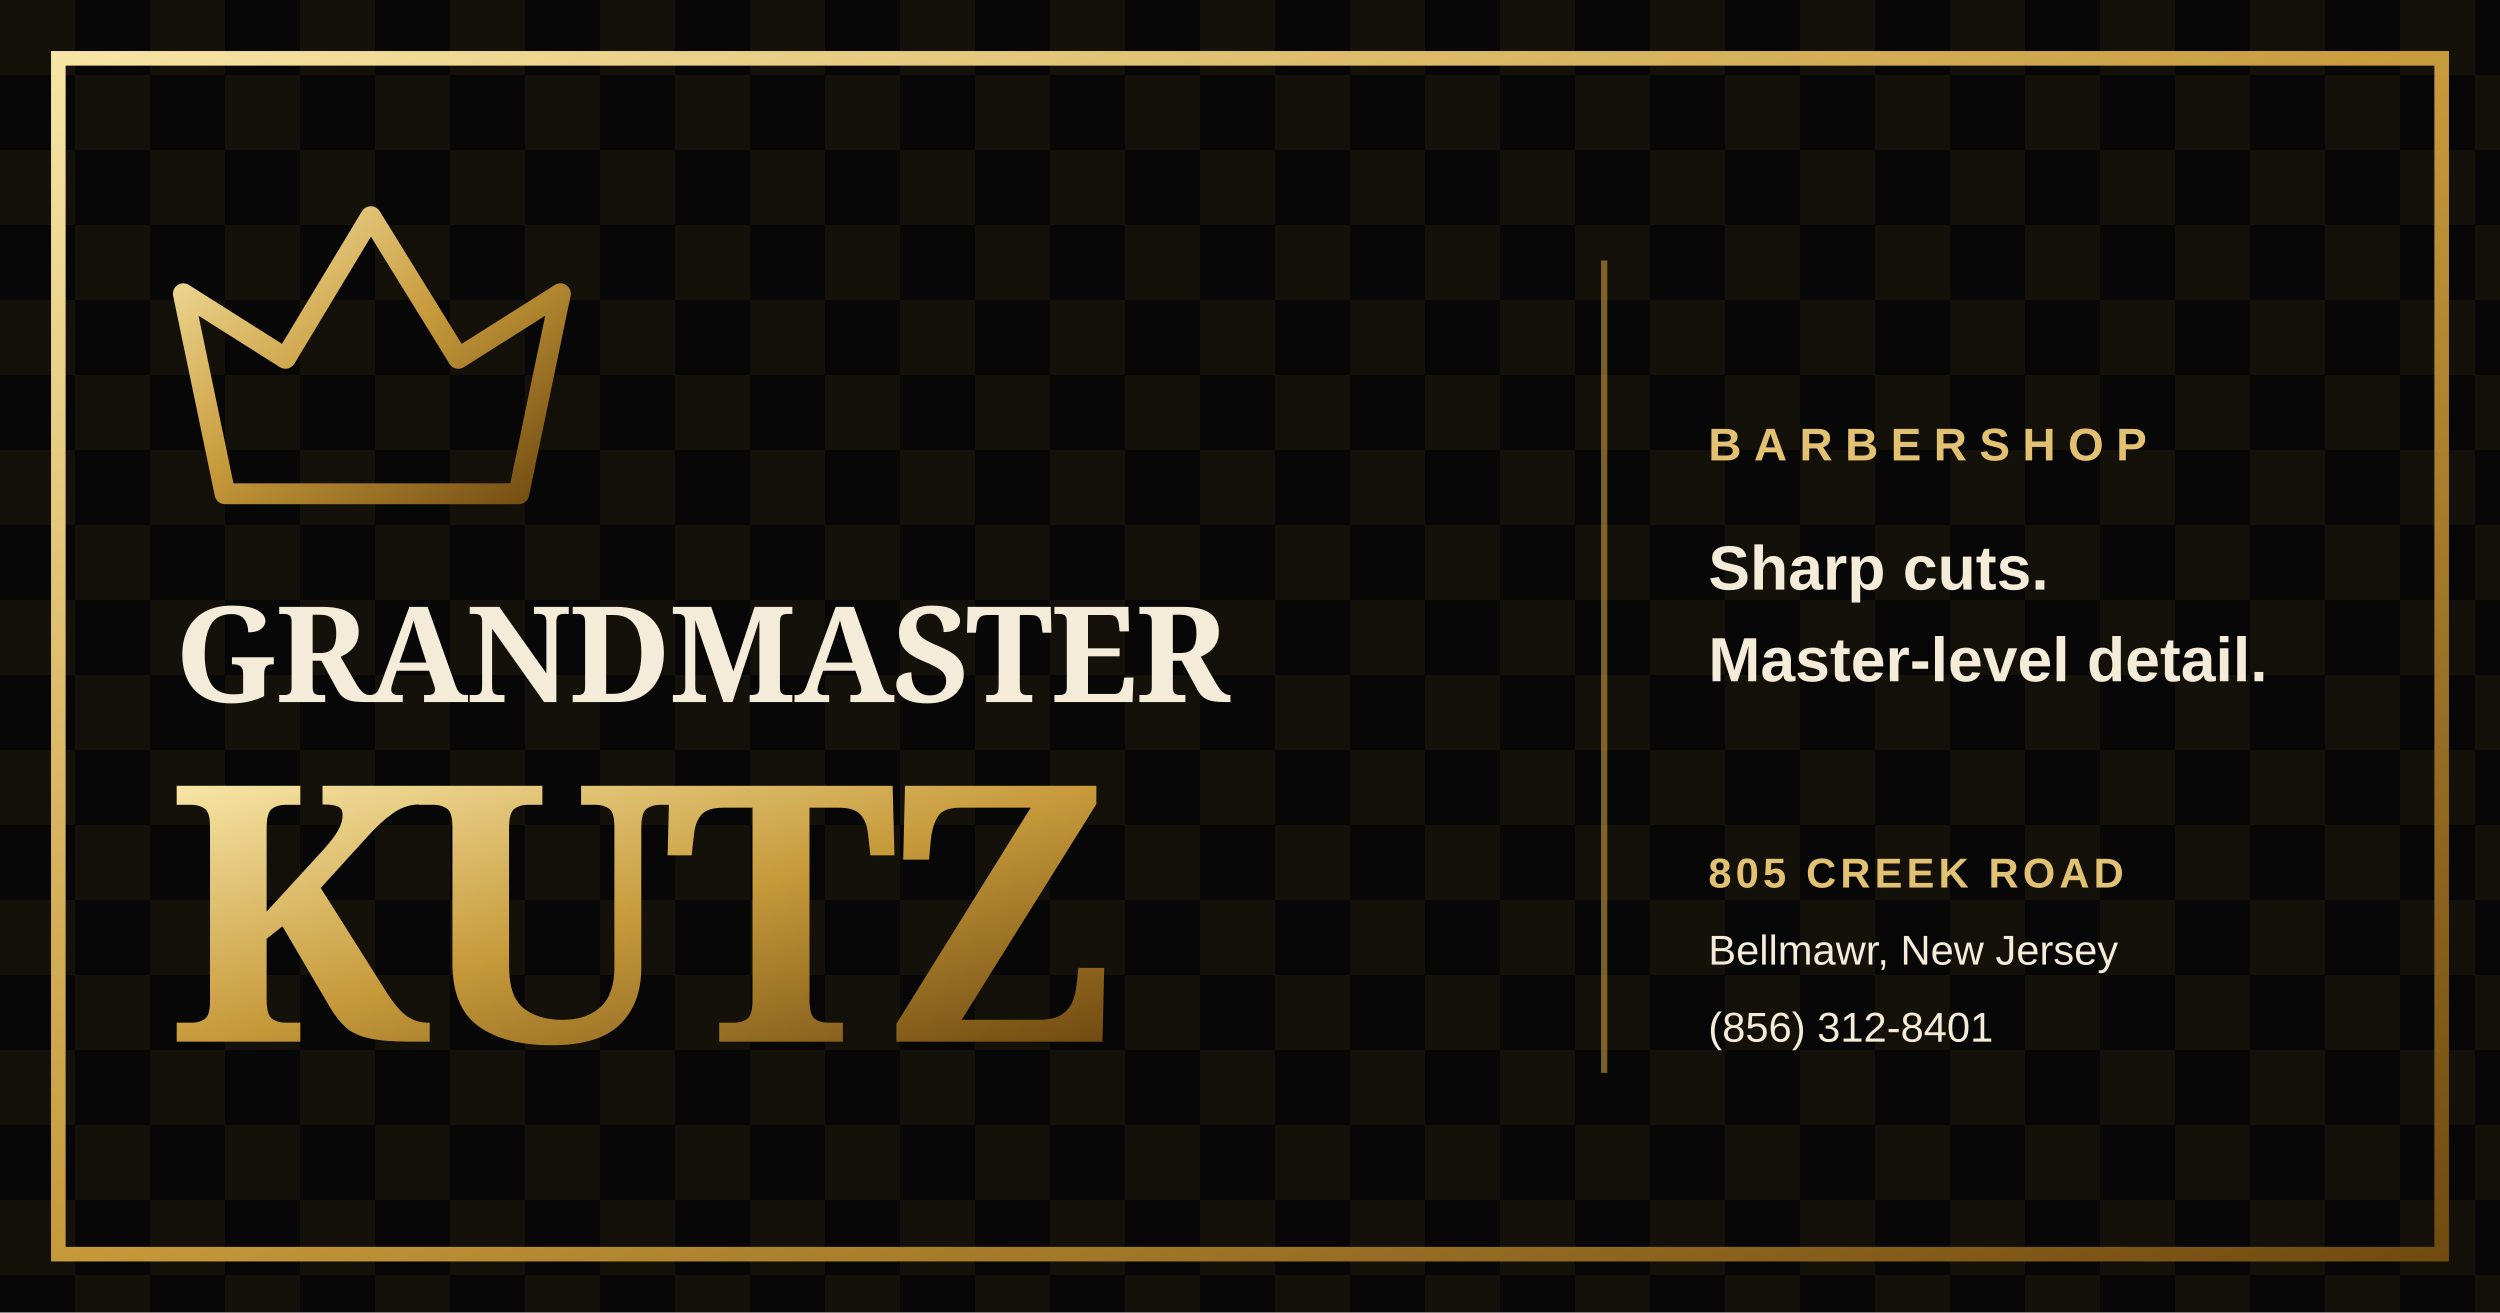
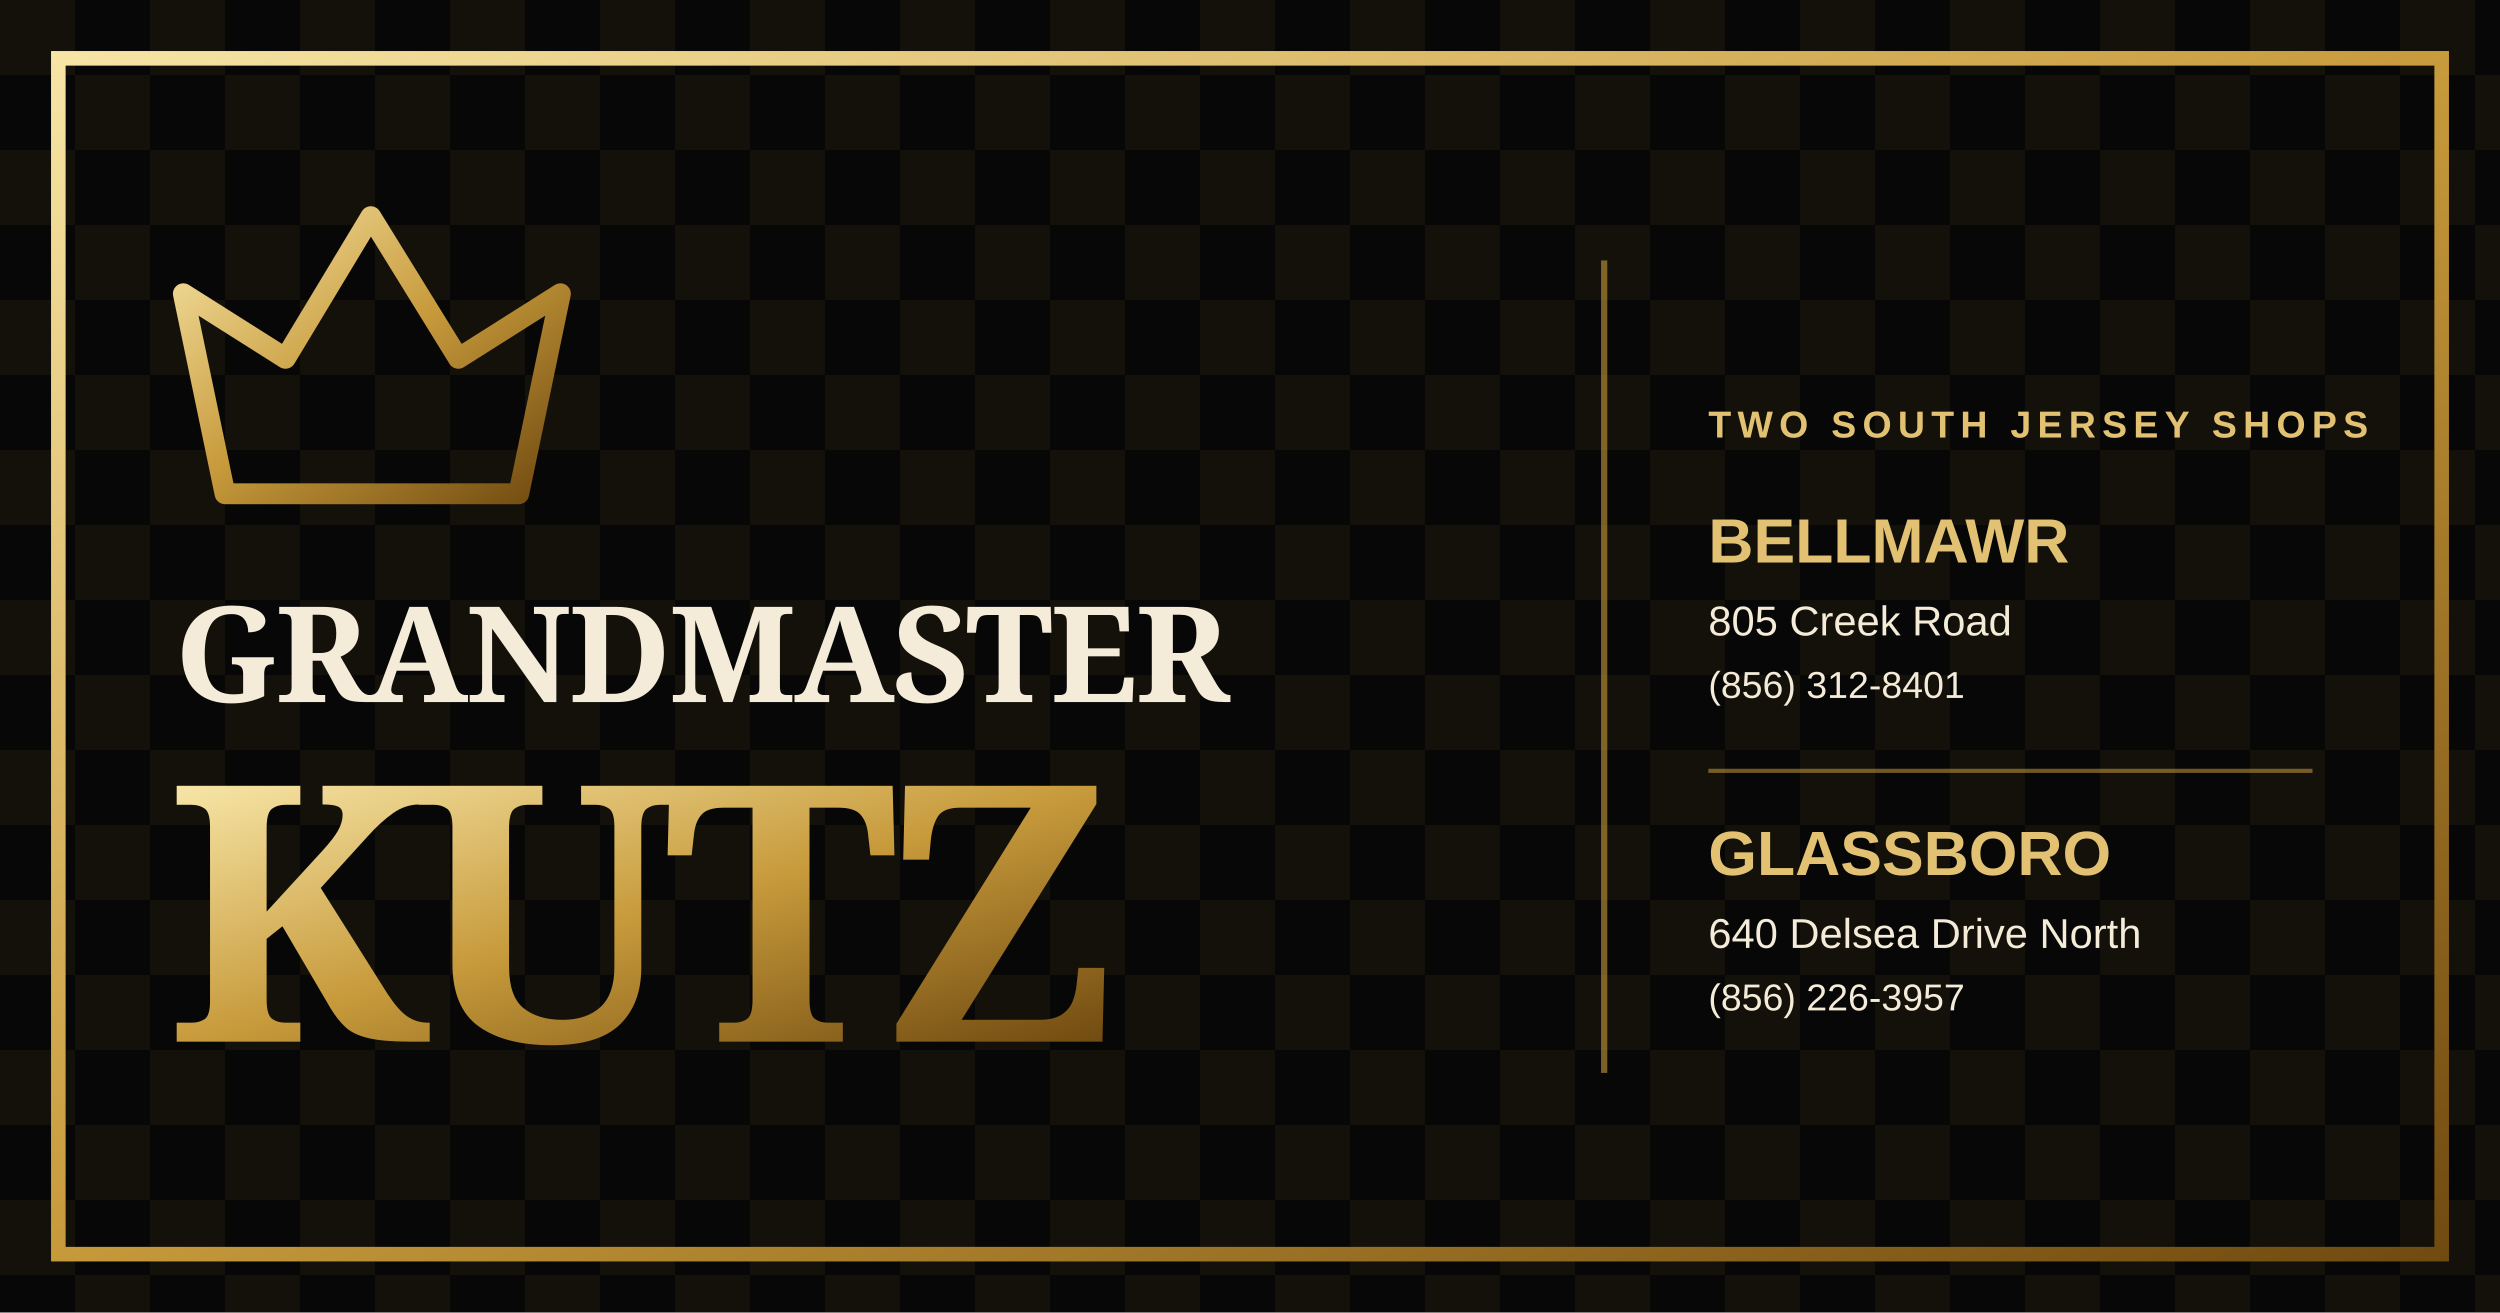
<svg xmlns="http://www.w3.org/2000/svg" viewBox="0 0 1200 630">
  <defs>
    <linearGradient id="gold" x1="0" y1="0" x2="1" y2="1">
      <stop offset="0" stop-color="#F7E5A6" />
      <stop offset="0.5" stop-color="#C79A3B" />
      <stop offset="1" stop-color="#704A10" />
    </linearGradient>
    <pattern id="board" width="72" height="72" patternUnits="userSpaceOnUse">
      <rect width="36" height="36" fill="#C79A3B" fill-opacity=".075" />
      <rect x="36" y="36" width="36" height="36" fill="#C79A3B" fill-opacity=".075" />
    </pattern>
  </defs>
  <rect width="1200" height="630" fill="#070707" />
  <rect width="1200" height="630" fill="url(#board)" />
  <rect x="28" y="28" width="1144" height="574" fill="none" stroke="url(#gold)" stroke-width="7" />
  <path d="M88 141l49 31 41-68 42 68 49-31-20 96H108z" fill="none" stroke="url(#gold)" stroke-width="10" stroke-linejoin="round" />
  <text x="84" y="337" fill="#F4EBD8" font-family="Georgia,serif" font-size="64" font-weight="700" letter-spacing="-1">GRANDMASTER</text>
  <text x="80" y="500" fill="url(#gold)" font-family="Georgia,serif" font-size="172" font-weight="700" letter-spacing="-8">KUTZ</text>
  <line x1="770" y1="125" x2="770" y2="515" stroke="#C79A3B" stroke-width="3" opacity=".6" />
-   <text x="820" y="221" fill="#E2C272" font-family="Arial,sans-serif" font-size="22" font-weight="700" letter-spacing="6">BARBERSHOP</text>
-   <text x="820" y="283" fill="#F4EBD8" font-family="Arial,sans-serif" font-size="30" font-weight="700">Sharp cuts.</text>
-   <text x="820" y="327" fill="#F4EBD8" font-family="Arial,sans-serif" font-size="30" font-weight="700">Master-level detail.</text>
-   <text x="820" y="426" fill="#E2C272" font-family="Arial,sans-serif" font-size="20" font-weight="700" letter-spacing="2">805 CREEK ROAD</text>
-   <text x="820" y="463" fill="#F4EBD8" font-family="Arial,sans-serif" font-size="20">Bellmawr, New Jersey</text>
-   <text x="820" y="500" fill="#F4EBD8" font-family="Arial,sans-serif" font-size="20">(856) 312-8401</text>
+   <text x="820" y="210" fill="#E2C272" font-family="Arial,sans-serif" font-size="18" font-weight="700" letter-spacing="3">TWO SOUTH JERSEY SHOPS</text>
+   <text x="820" y="270" fill="#E2C272" font-family="Arial,sans-serif" font-size="30" font-weight="700">BELLMAWR</text>
+   <text x="820" y="305" fill="#F4EBD8" font-family="Arial,sans-serif" font-size="20">805 Creek Road</text>
+   <text x="820" y="335" fill="#F4EBD8" font-family="Arial,sans-serif" font-size="18">(856) 312-8401</text>
+   <line x1="820" y1="370" x2="1110" y2="370" stroke="#C79A3B" stroke-width="2" opacity=".55" />
+   <text x="820" y="420" fill="#E2C272" font-family="Arial,sans-serif" font-size="30" font-weight="700">GLASSBORO</text>
+   <text x="820" y="455" fill="#F4EBD8" font-family="Arial,sans-serif" font-size="20">640 Delsea Drive North</text>
+   <text x="820" y="485" fill="#F4EBD8" font-family="Arial,sans-serif" font-size="18">(856) 226-3957</text>
</svg>
